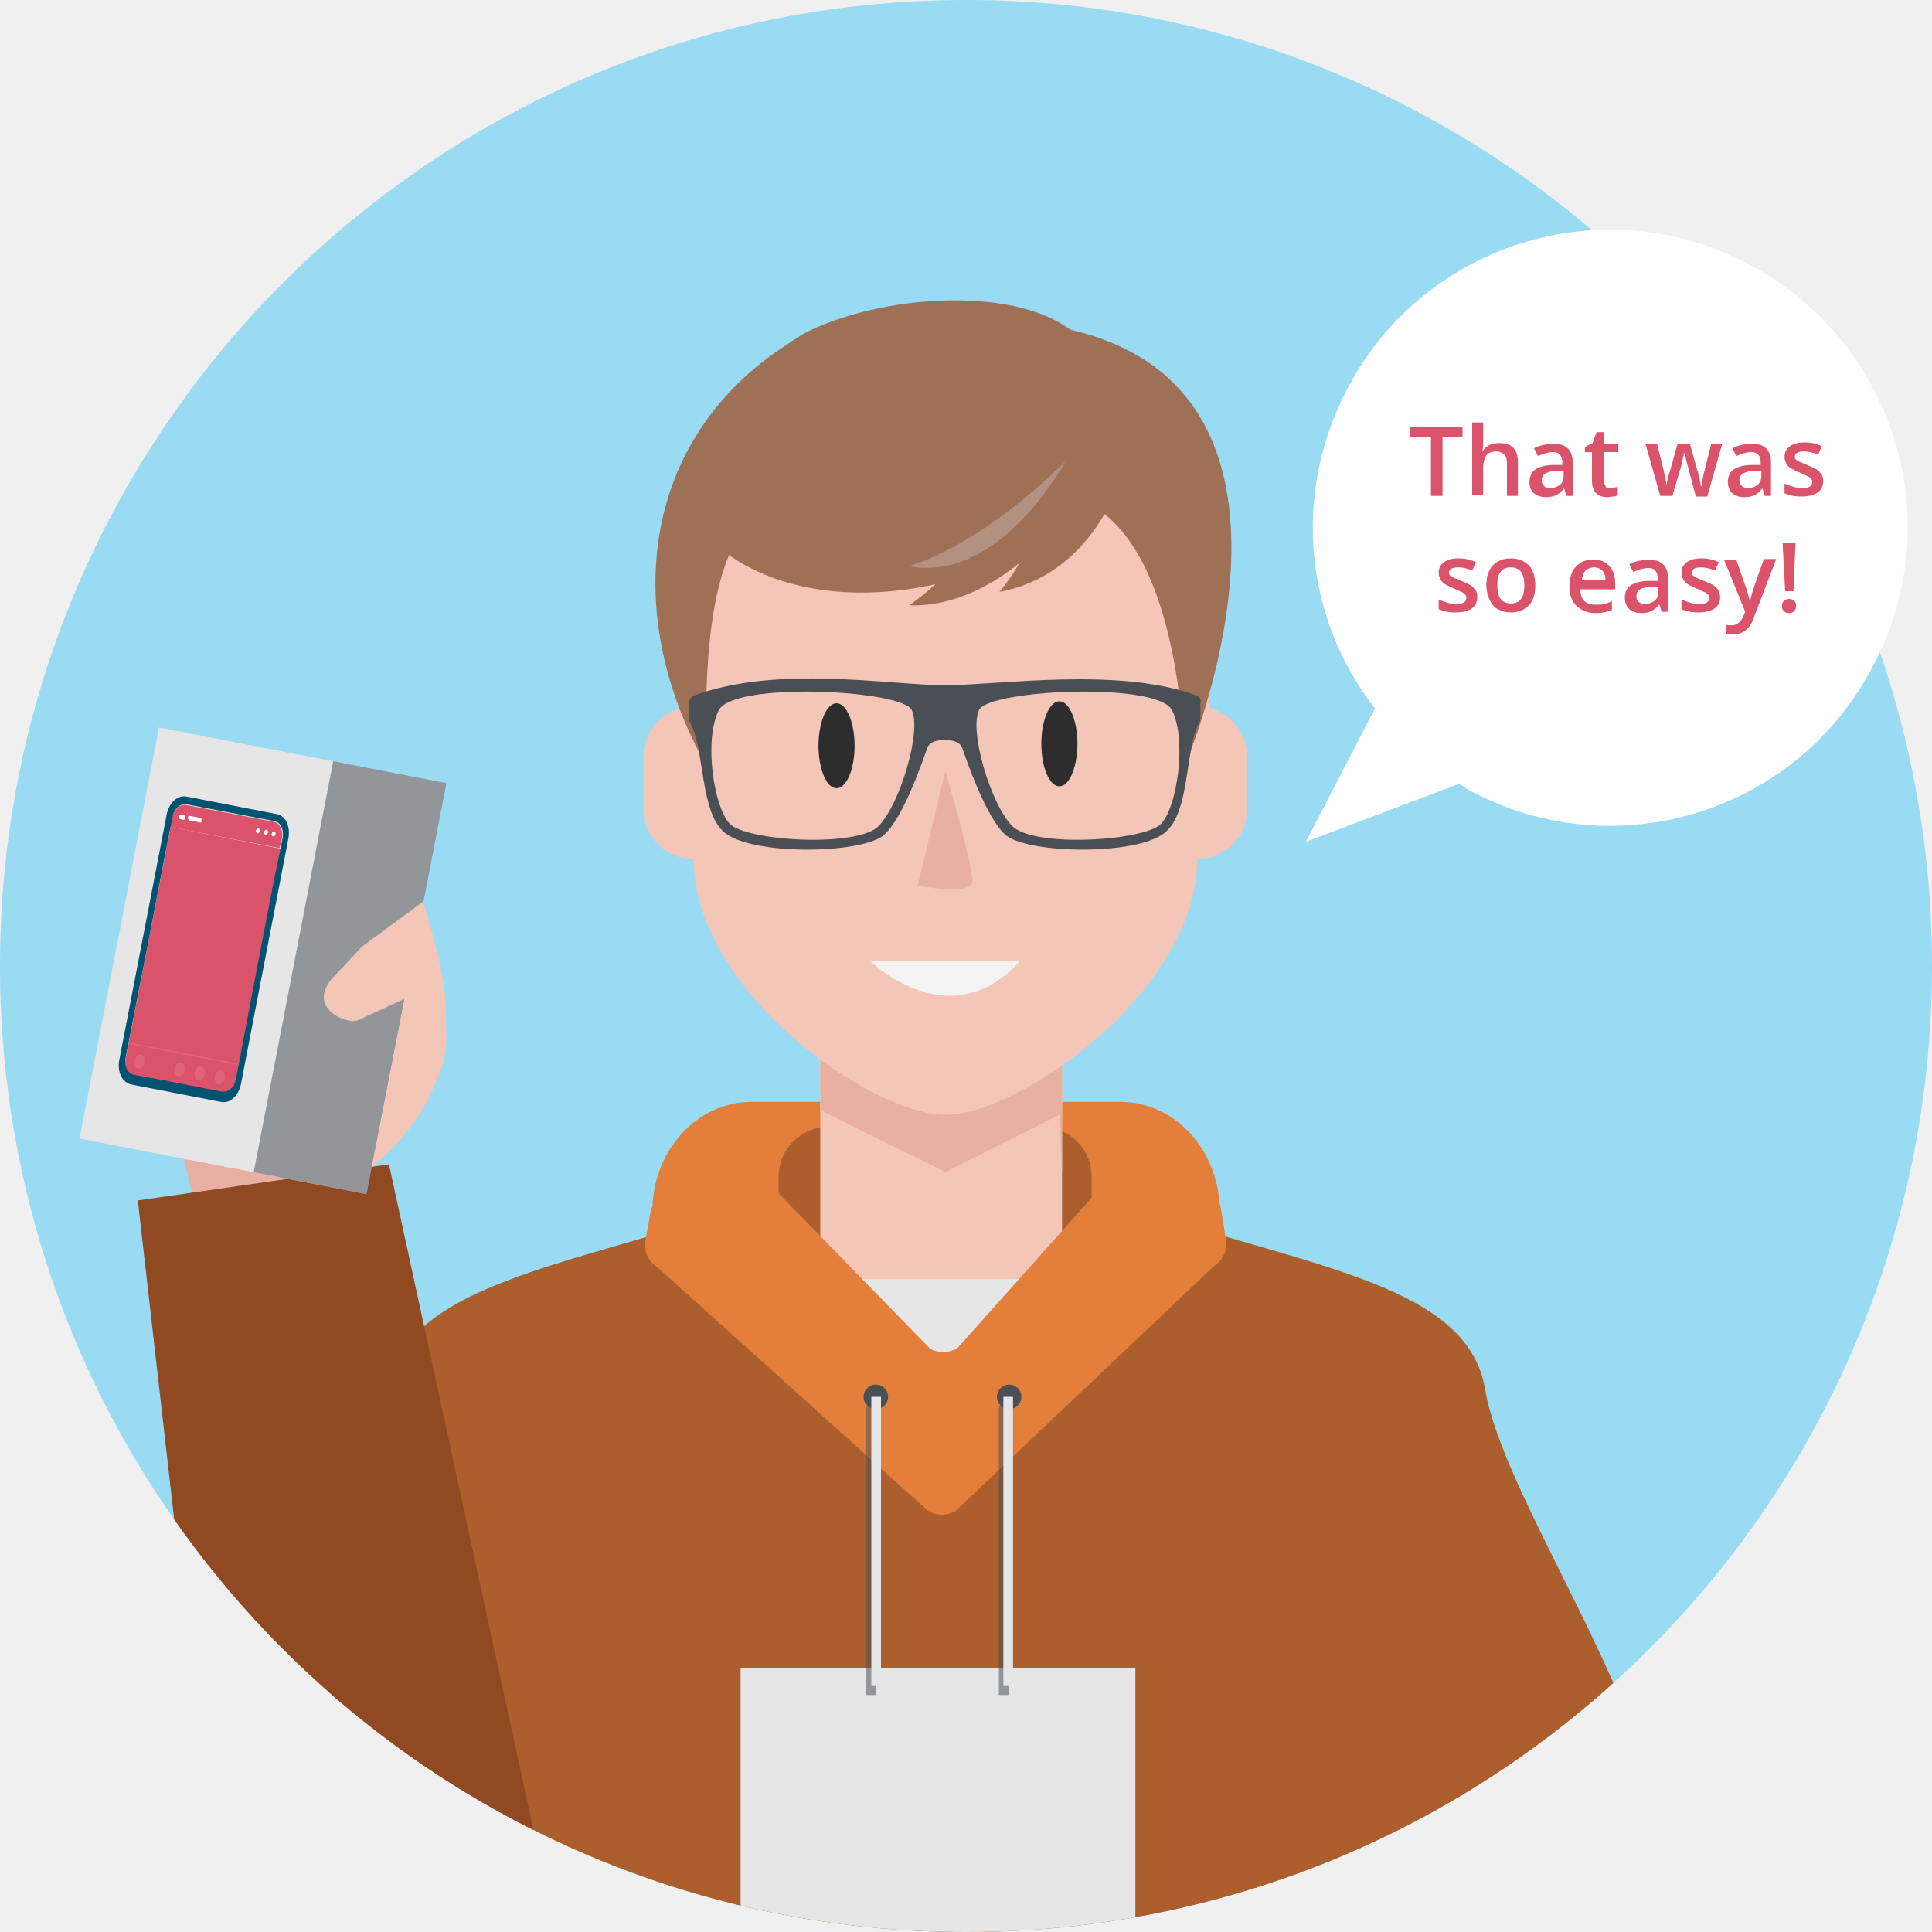
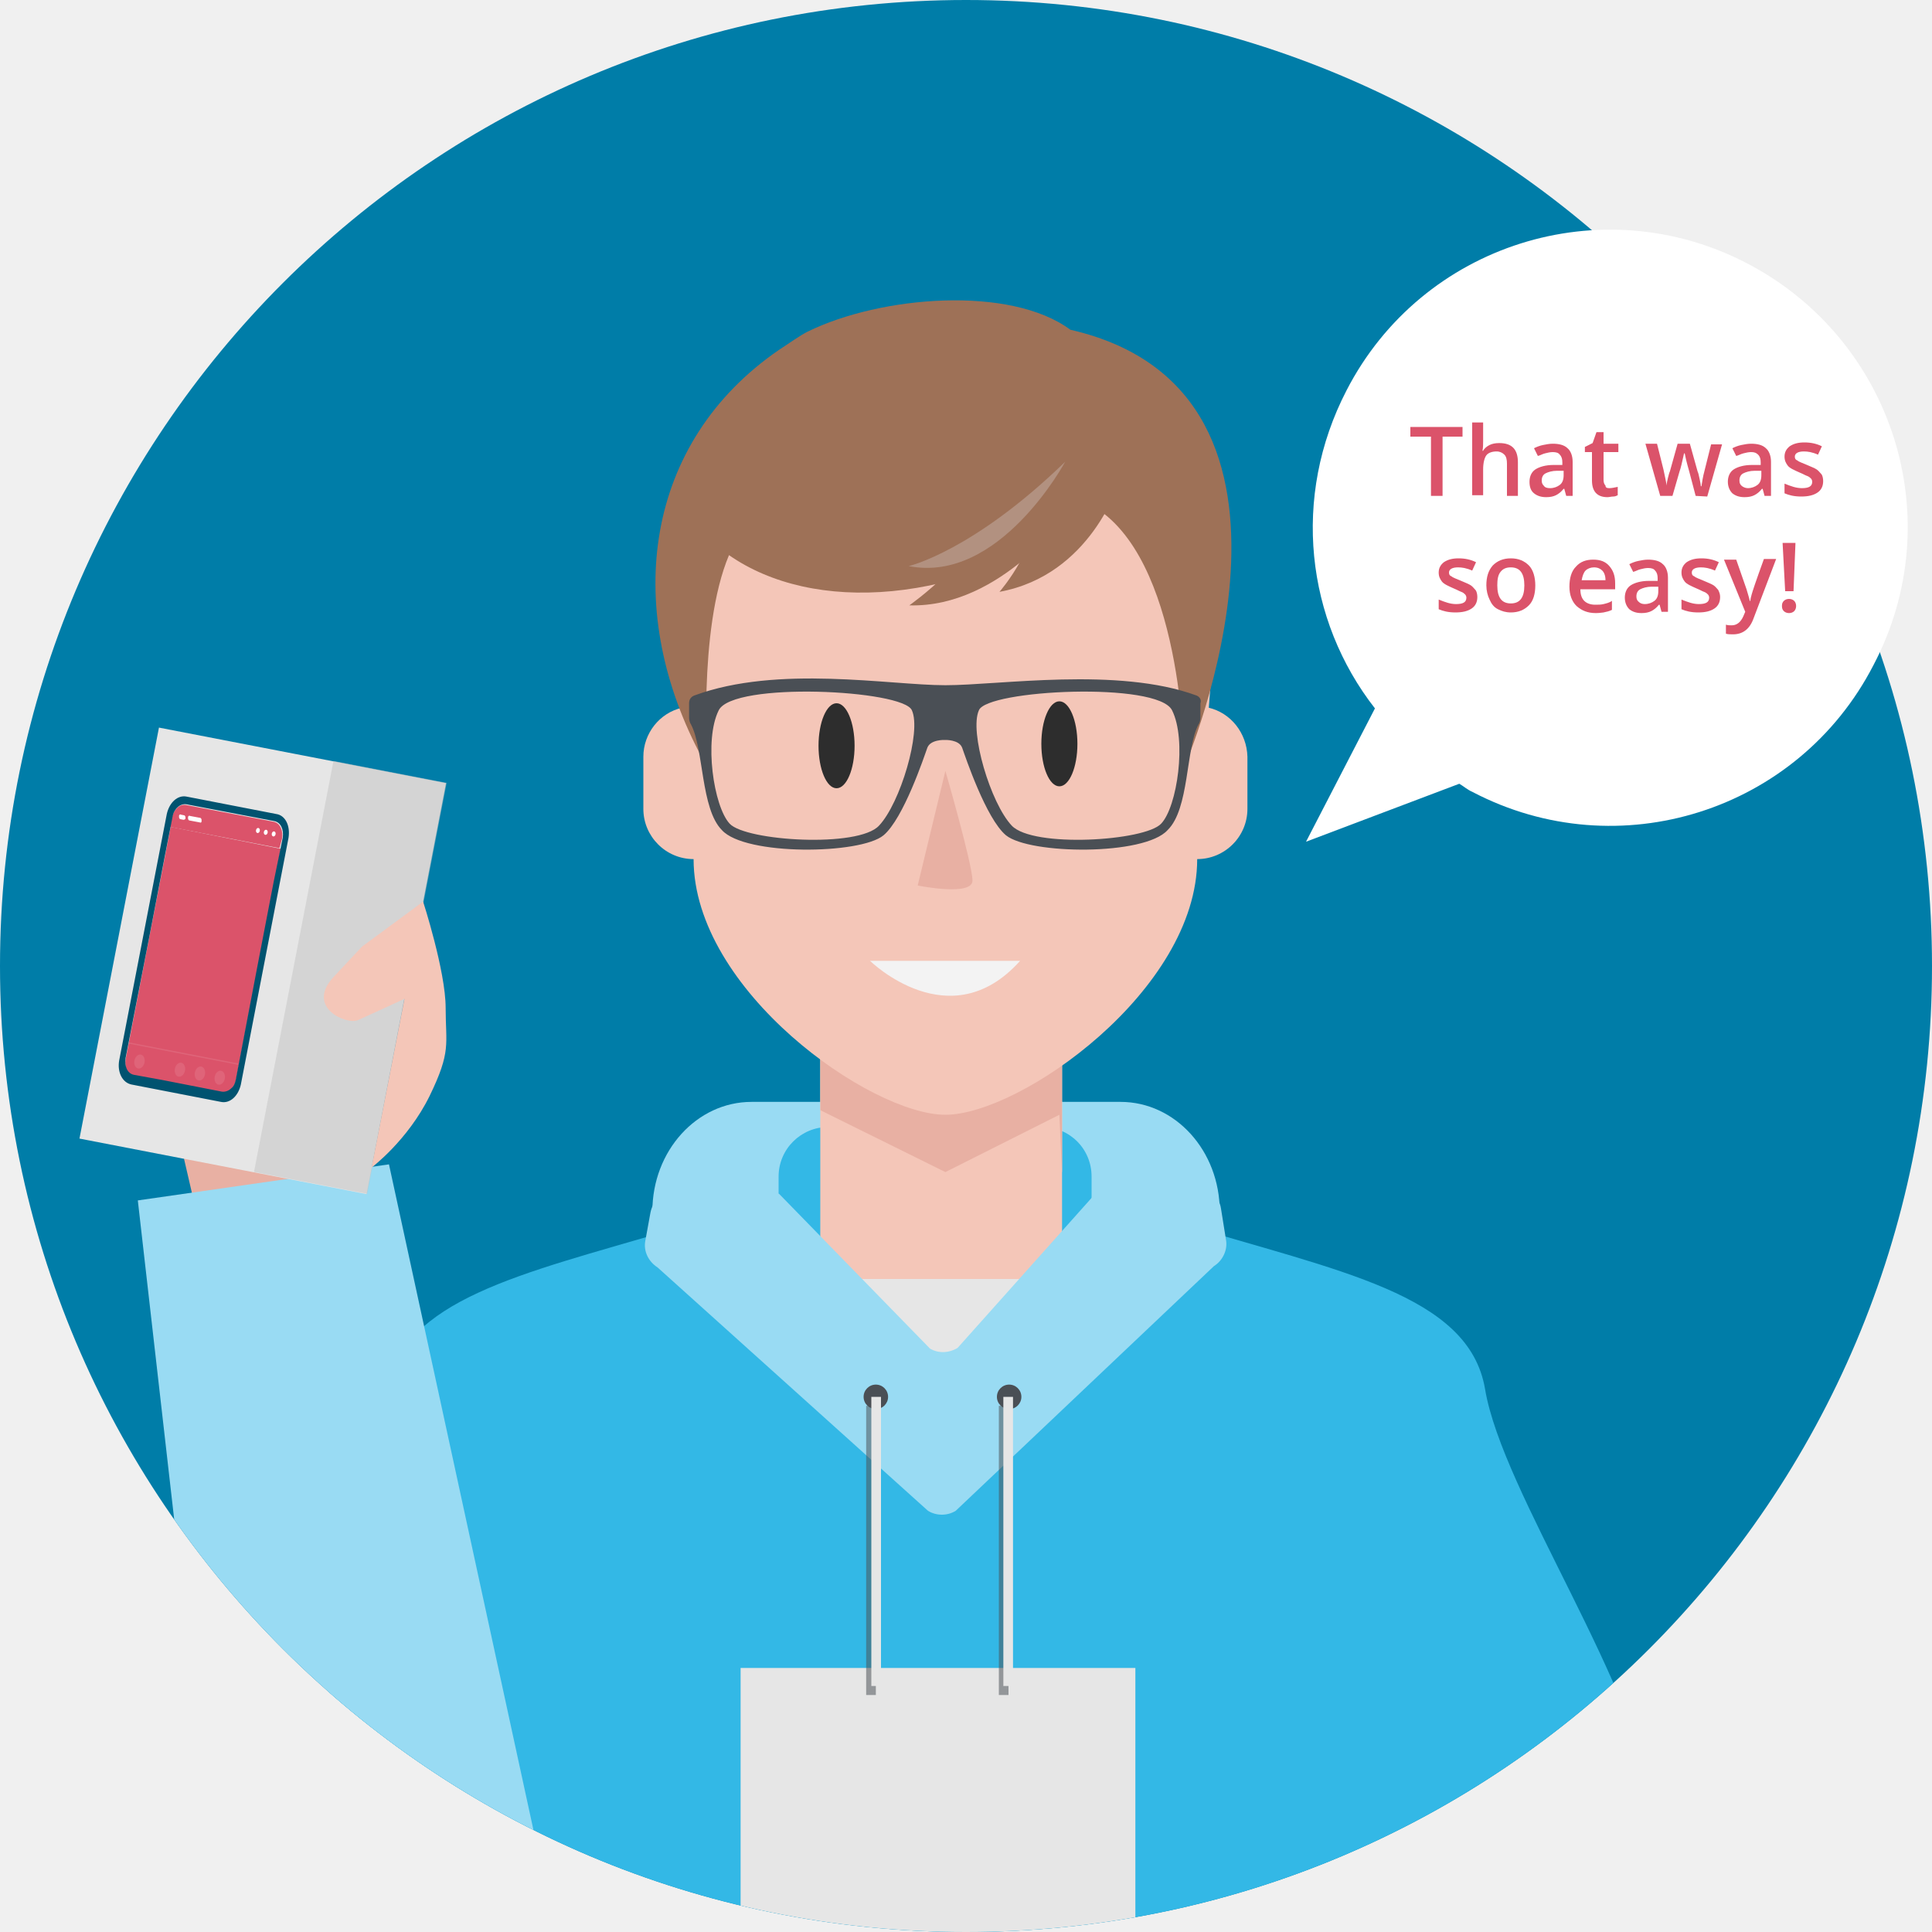
<svg xmlns="http://www.w3.org/2000/svg" xmlns:xlink="http://www.w3.org/1999/xlink" version="1.1" id="_x31__x5F_2_x5F_130_x5F_1" x="0px" y="0px" viewBox="0 0 300 300" style="enable-background:new 0 0 300 300;" xml:space="preserve">
  <style type="text/css">
- 	.st0{fill:#99DBF3;}
+ 	.st0{fill:#007DA8;}
	.st1{fill:#E8B0A3;}
- 	.st2{clip-path:url(#SVGID_00000026856329558613495170000013752756515447567294_);}
- 	.st3{fill:#E37F3B;}
- 	.st4{fill:#AC5F2C;}
+ 	.st2{clip-path:url(#SVGID_00000103945014088099668610000004549880604656603036_);}
+ 	.st3{fill:#99DBF3;}
+ 	.st4{fill:#33B8E6;}
	.st5{fill:#F4CBB8;}
	.st6{fill:#F4C6B8;}
	.st7{fill:#2D2D2D;}
	.st8{fill:#F3F3F3;}
	.st9{fill:#9E7157;}
	.st10{fill:#B29180;}
	.st11{fill:#E6E6E6;}
	.st12{fill:#4A4F55;}
- 	.st13{opacity:0.53;fill:#4A4F55;}
- 	.st14{fill:#914922;}
+ 	.st13{opacity:0.53;fill:#4A4F55;enable-background:new    ;}
+ 	.st14{opacity:0.53;fill:#C4C4C4;enable-background:new    ;}
	.st15{fill:#DB536A;}
	.st16{opacity:0.1;fill:#FFFFFF;enable-background:new    ;}
	.st17{fill:#005370;}
	.st18{fill:#FFFFFF;}
</style>
  <g id="lts_x5F_u2_x5F_s1_x5F_p2_x5F_slide1">
    <g id="circle_00000088116812259576371470000003070902784870770827_">
      <ellipse class="st0" cx="150" cy="150" rx="150" ry="150" />
    </g>
  </g>
  <polygon class="st1" points="26.6,171.4 32.5,196.9 55,190.4 59.9,166.3 " />
  <g>
-     <defs>
-       <ellipse id="SVGID_1_" cx="150" cy="150" rx="150" ry="150" />
-     </defs>
-     <clipPath id="SVGID_00000044887415485067248790000017672317851788010915_">
-       <use xlink:href="#SVGID_1_" style="overflow:visible;" />
-     </clipPath>
-     <g style="clip-path:url(#SVGID_00000044887415485067248790000017672317851788010915_);">
-       <g>
+     <g>
+       <defs>
+         <circle id="SVGID_1_" cx="150" cy="150" r="150" />
+       </defs>
+       <clipPath id="SVGID_00000029045096012727958530000013377840582763901346_">
+         <use xlink:href="#SVGID_1_" style="overflow:visible;" />
+       </clipPath>
+       <g style="clip-path:url(#SVGID_00000029045096012727958530000013377840582763901346_);">
        <g>
          <g>
-             <path class="st3" d="M193.8,221.2H97.5l3.8-33.1c0-9.4,6.9-17,15.4-17H174c8.5,0,15.4,7.6,15.4,17L193.8,221.2z" />
-             <path class="st4" d="M161.8,175h-33.2c-4.2,0-7.7,3.4-7.7,7.7V195c0,4.2,3.4,7.7,7.7,7.7h33.2c4.2,0,7.7-3.4,7.7-7.7v-12.3       C169.5,178.4,166.1,175,161.8,175z" />
            <g>
-               <rect x="127.4" y="163.6" class="st5" width="37.5" height="78.8" />
-               <polygon class="st5" points="164.9,163.7 164.9,182 164,181.7 127.4,172.4 127.4,163.7       " />
-               <rect x="127.4" y="163.6" class="st6" width="37.5" height="78.8" />
-               <polygon class="st1" points="164.9,163.7 164.9,182 164.5,173.1 146.8,182 127.4,172.4 127.4,163.7       " />
-               <path class="st6" d="M187.7,109.9l1.3-16.5c0-21.6-20.6-39.1-42.2-39.1c-21.6,0-42.2,17.5-42.2,39.1l1.3,16.5        c-3.5,0.8-6,4-6,7.6v8.1c0,4.3,3.5,7.8,7.8,7.8c0,20.4,27.5,39.7,39.1,39.7c11.6,0,39.1-19.3,39.1-39.7c4.3,0,7.8-3.5,7.8-7.8        v-8.1C193.6,113.8,191.1,110.7,187.7,109.9z" />
-               <ellipse class="st7" cx="129.9" cy="115.8" rx="2.8" ry="6.6" />
-               <ellipse class="st7" cx="164.5" cy="115.5" rx="2.8" ry="6.6" />
-               <path class="st1" d="M146.8,119.7l-4.3,17.8c0,0,8.8,1.8,8.5-0.9C150.9,133.9,146.8,119.7,146.8,119.7z" />
-               <path class="st8" d="M135.1,149.2h23.3C147.5,161.4,135.1,149.2,135.1,149.2z" />
-               <path class="st9" d="M166.2,51.2c-9.3-6.9-29.4-5.3-40.8,0.3c-1.2,0.6-3,1.9-4.4,2.8c-21,14.4-24.2,39.8-12.5,62.4        c0.8,1.6,1.4,2.4,1.4,2.4s-1.6-21.3,3.3-32.9c12.9,9,35.5,8.2,57.6-6.9c13.2,9.3,13.1,39.8,13.1,39.8S209,61,166.2,51.2z" />
-               <path class="st9" d="M173.7,75c0,0-4.3,14.3-18.5,16.9c0,0,6.8-7.8,4.8-13.4L173.7,75z" />
-               <path class="st9" d="M166,79.4c0,0-10.4,15-24.8,14.6c0,0,11.5-8.1,10.7-14L166,79.4z" />
-               <path class="st10" d="M165.4,71.7c0,0-10.2,19-24.3,16.2C141.2,87.9,151.2,85.5,165.4,71.7z" />
-             </g>
-             <path class="st4" d="M256.9,281.7c-2.2-19.6-23.6-49.8-26.3-66c-2.5-14.8-22.9-18.3-47.4-25.8c-4.9-1.5-7.2,5.4-12.3,3.5       c0,0-19.9,18.1-25,18.1c-6,0-23.1-19.5-23.1-19.5c-6.5,2.4-12.9-2.7-19-0.9c-22.8,6.7-41.3,10.7-43.7,24.7       c-2.9,16.9-8.1,35.2-9.9,54.5L76.5,300h135.3L256.9,281.7z" />
-             <rect x="127.7" y="198.6" class="st11" width="35.9" height="17.6" />
-             <path class="st3" d="M188.5,196.6l-40.1,38c-1.3,0.8-3,0.8-4.3,0l-42-37.8c-1.4-0.9-2.2-2.5-1.9-4.1l0.8-4.4       c0.4-2.1,2.2-3.5,4.3-3.3l11.2,0.1c0.6,0,4,0,4.5,0.3l23.4,24c1.3,0.8,3,0.7,4.3-0.1l20.9-23.4c0.5-0.3,1.8-0.4,2.4-0.5       l13.2-1.1c2.1-0.2,4.1,1.2,4.4,3.4l0.8,5C190.6,194.2,189.8,195.8,188.5,196.6z" />
-             <circle class="st12" cx="136" cy="216.9" r="1.9" />
-             <circle class="st12" cx="156.7" cy="216.9" r="1.9" />
-             <rect x="115" y="259" class="st11" width="61.3" height="41" />
-             <rect x="134.5" y="218.3" class="st13" width="1.5" height="44.9" />
-             <rect x="155.1" y="218.3" class="st13" width="1.5" height="44.9" />
-             <rect x="135.3" y="216.9" class="st11" width="1.5" height="44.9" />
-             <rect x="155.8" y="216.9" class="st11" width="1.5" height="44.9" />
-           </g>
-         </g>
-         <path class="st12" d="M185.8,108c-12.2-4.5-30.6-1.6-39-1.6c-8.7,0-26-3.2-39,1.6c-0.5,0.2-0.8,0.6-0.8,1.2v2.2     c0,0.4,0.1,0.8,0.3,1.1c2,3.8,1.5,13.1,4.8,16.4c3.6,4,21.5,3.8,25.1,0.8c3.1-2.6,6.3-12.2,6.8-13.6c0.5-1.3,2.7-1.2,2.7-1.2     s2.2-0.1,2.7,1.2c0.5,1.4,3.7,11,6.8,13.6c3.7,3,21.5,3.2,25.1-0.8c3.4-3.3,2.8-12.6,4.8-16.4c0.2-0.3,0.3-0.7,0.3-1.1v-2.2     C186.6,108.7,186.3,108.2,185.8,108z M136.5,128.2c-3.2,3.5-20.7,2.4-23.2-0.3c-2.5-2.7-4-13-1.7-17.6c2.2-4.5,28.7-3.2,30,0     C143.1,113.6,139.8,124.7,136.5,128.2z M180.3,127.9c-2.5,2.7-19.9,3.8-23.2,0.3s-6.6-14.6-5.1-17.9c1.2-3.2,27.8-4.5,30,0     C184.3,114.9,182.8,125.3,180.3,127.9z" />
-       </g>
-       <polygon class="st14" points="60.4,180.8 87.4,305.2 31.3,273.2 21.4,186.4   " />
-       <g>
-         <rect x="18.1" y="116.7" transform="matrix(0.9818 0.1899 -0.1899 0.9818 29.0755 -5.0321)" class="st11" width="45.4" height="65" />
-         <rect x="45.4" y="119.3" transform="matrix(0.9818 0.1899 -0.1899 0.9818 29.8164 -7.5469)" class="st13" width="17.9" height="65" />
-         <g>
-           <g>
-             <path class="st15" d="M43.8,130.2c0.2-1.2-0.3-2.4-1.3-2.6L28.9,125c-1-0.2-1.9,0.7-2.2,1.9l-0.3,1.5l17,3.3L43.8,130.2       L43.8,130.2z" />
-             <path class="st15" d="M26.5,128.4l-7,36.1c-0.2,1.2,0.3,2.4,1.3,2.6l13.6,2.6c0.5,0.1,1.1-0.1,1.5-0.5c0.3-0.4,0.6-0.8,0.7-1.3       l7-36.1L26.5,128.4z" />
-             <g>
+               <path class="st3" d="M193.8,221.2H97.5l3.8-33.1c0-9.4,6.9-17,15.4-17H174c8.5,0,15.4,7.6,15.4,17L193.8,221.2z" />
+               <path class="st4" d="M161.8,175h-33.2c-4.2,0-7.7,3.4-7.7,7.7V195c0,4.2,3.4,7.7,7.7,7.7h33.2c4.2,0,7.7-3.4,7.7-7.7v-12.3        C169.5,178.4,166.1,175,161.8,175z" />
              <g>
-                 <ellipse transform="matrix(0.1899 -0.9818 0.9818 0.1899 -144.3192 154.8331)" class="st16" cx="21.7" cy="164.9" rx="1.1" ry="0.8" />
-                 <ellipse transform="matrix(0.1899 -0.9818 0.9818 0.1899 -142.3745 158.4023)" class="st15" cx="24.8" cy="165.5" rx="1.1" ry="0.8" />
-                 <ellipse transform="matrix(0.1899 -0.9818 0.9818 0.1899 -140.4548 161.9258)" class="st16" cx="27.9" cy="166.1" rx="1.1" ry="0.8" />
-                 <ellipse transform="matrix(0.1899 -0.9818 0.9818 0.1899 -138.5351 165.4492)" class="st16" cx="31" cy="166.7" rx="1.1" ry="0.8" />
-                 <ellipse transform="matrix(0.1899 -0.9818 0.9818 0.1899 -136.5905 169.0184)" class="st16" cx="34.1" cy="167.3" rx="1.1" ry="0.8" />
+                 <rect x="127.4" y="163.6" class="st5" width="37.5" height="78.8" />
+                 <polygon class="st5" points="164.9,163.7 164.9,182 164,181.7 127.4,172.4 127.4,163.7        " />
+                 <rect x="127.4" y="163.6" class="st6" width="37.5" height="78.8" />
+                 <polygon class="st1" points="164.9,163.7 164.9,182 164.5,173.1 146.8,182 127.4,172.4 127.4,163.7        " />
+                 <path class="st6" d="M187.7,109.9l1.3-16.5c0-21.6-20.6-39.1-42.2-39.1s-42.2,17.5-42.2,39.1l1.3,16.5c-3.5,0.8-6,4-6,7.6         v8.1c0,4.3,3.5,7.8,7.8,7.8c0,20.4,27.5,39.7,39.1,39.7s39.1-19.3,39.1-39.7c4.3,0,7.8-3.5,7.8-7.8v-8.1         C193.6,113.8,191.1,110.7,187.7,109.9z" />
+                 <ellipse class="st7" cx="129.9" cy="115.8" rx="2.8" ry="6.6" />
+                 <ellipse class="st7" cx="164.5" cy="115.5" rx="2.8" ry="6.6" />
+                 <path class="st1" d="M146.8,119.7l-4.3,17.8c0,0,8.8,1.8,8.5-0.9C150.9,133.9,146.8,119.7,146.8,119.7z" />
+                 <path class="st8" d="M135.1,149.2h23.3C147.5,161.4,135.1,149.2,135.1,149.2z" />
+                 <path class="st9" d="M166.2,51.2c-9.3-6.9-29.4-5.3-40.8,0.3c-1.2,0.6-3,1.9-4.4,2.8c-21,14.4-24.2,39.8-12.5,62.4         c0.8,1.6,1.4,2.4,1.4,2.4s-1.6-21.3,3.3-32.9c12.9,9,35.5,8.2,57.6-6.9c13.2,9.3,13.1,39.8,13.1,39.8S209,61,166.2,51.2z" />
+                 <path class="st9" d="M173.7,75c0,0-4.3,14.3-18.5,16.9c0,0,6.8-7.8,4.8-13.4L173.7,75z" />
+                 <path class="st9" d="M166,79.4c0,0-10.4,15-24.8,14.6c0,0,11.5-8.1,10.7-14L166,79.4z" />
+                 <path class="st10" d="M165.4,71.7c0,0-10.2,19-24.3,16.2C141.2,87.9,151.2,85.5,165.4,71.7z" />
              </g>
-               <rect x="28.4" y="154.9" transform="matrix(0.1899 -0.9818 0.9818 0.1899 -137.5116 160.5446)" class="st16" width="0.2" height="17.3" />
-             </g>
-             <g>
-               <path class="st17" d="M42.9,126.4L29,123.7c-1.4-0.3-2.7,0.9-3.1,2.7l-7.4,38.3c-0.3,1.8,0.5,3.4,1.9,3.7l13.9,2.7        c1.4,0.3,2.7-0.9,3.1-2.7l7.4-38.3C45.1,128.2,44.3,126.6,42.9,126.4z M42.5,136.9l-2.6,13.5l-3.3,17.3        c-0.1,0.5-0.3,1-0.7,1.3c-0.4,0.4-1,0.6-1.5,0.5l-9.2-1.8l-4.4-0.8c-1-0.2-1.5-1.3-1.3-2.6l3.6-18.4l2.5-13l1.2-6.1        c0.2-1.2,1.2-2.1,2.2-1.9l13.6,2.6c1,0.2,1.5,1.3,1.3,2.6L42.5,136.9L42.5,136.9z" />
-               <path class="st18" d="M31,127.7l-1.6-0.3c-0.1,0-0.2-0.2-0.2-0.3l0-0.2c0-0.2,0.2-0.3,0.3-0.2l1.6,0.3c0.1,0,0.2,0.2,0.2,0.3        l0,0.2C31.3,127.7,31.2,127.8,31,127.7z" />
-               <path class="st18" d="M28.5,127.3l-0.5-0.1c-0.1,0-0.2-0.2-0.2-0.3l0-0.2c0-0.2,0.2-0.3,0.3-0.2l0.5,0.1        c0.1,0,0.2,0.2,0.2,0.3l0,0.2C28.8,127.2,28.6,127.3,28.5,127.3z" />
-               <ellipse transform="matrix(0.1899 -0.9818 0.9818 0.1899 -92.721 146.6301)" class="st18" cx="42.5" cy="129.5" rx="0.4" ry="0.3" />
-               <ellipse transform="matrix(0.1899 -0.9818 0.9818 0.1899 -94.2169 143.8846)" class="st18" cx="40.1" cy="129" rx="0.4" ry="0.3" />
-               <ellipse transform="matrix(0.1899 -0.9818 0.9818 0.1899 -93.4814 145.2345)" class="st18" cx="41.3" cy="129.3" rx="0.4" ry="0.3" />
+               <path class="st4" d="M256.9,281.7c-2.2-19.6-23.6-49.8-26.3-66c-2.5-14.8-22.9-18.3-47.4-25.8c-4.9-1.5-7.2,5.4-12.3,3.5        c0,0-19.9,18.1-25,18.1c-6,0-23.1-19.5-23.1-19.5c-6.5,2.4-12.9-2.7-19-0.9c-22.8,6.7-41.3,10.7-43.7,24.7        c-2.9,16.9-8.1,35.2-9.9,54.5L76.5,300h135.3L256.9,281.7z" />
+               <rect x="127.7" y="198.6" class="st11" width="35.9" height="17.6" />
+               <path class="st3" d="M188.5,196.6l-40.1,38c-1.3,0.8-3,0.8-4.3,0l-42-37.8c-1.4-0.9-2.2-2.5-1.9-4.1l0.8-4.4        c0.4-2.1,2.2-3.5,4.3-3.3l11.2,0.1c0.6,0,4,0,4.5,0.3l23.4,24c1.3,0.8,3,0.7,4.3-0.1l20.9-23.4c0.5-0.3,1.8-0.4,2.4-0.5        l13.2-1.1c2.1-0.2,4.1,1.2,4.4,3.4l0.8,5C190.6,194.2,189.8,195.8,188.5,196.6z" />
+               <circle class="st12" cx="136" cy="216.9" r="1.9" />
+               <circle class="st12" cx="156.7" cy="216.9" r="1.9" />
+               <rect x="115" y="259" class="st11" width="61.3" height="41" />
+               <rect x="134.5" y="218.3" class="st13" width="1.5" height="44.9" />
+               <rect x="155.1" y="218.3" class="st13" width="1.5" height="44.9" />
+               <rect x="135.3" y="216.9" class="st11" width="1.5" height="44.9" />
+               <rect x="155.8" y="216.9" class="st11" width="1.5" height="44.9" />
            </g>
          </g>
+           <path class="st12" d="M185.8,108c-12.2-4.5-30.6-1.6-39-1.6c-8.7,0-26-3.2-39,1.6c-0.5,0.2-0.8,0.6-0.8,1.2v2.2      c0,0.4,0.1,0.8,0.3,1.1c2,3.8,1.5,13.1,4.8,16.4c3.6,4,21.5,3.8,25.1,0.8c3.1-2.6,6.3-12.2,6.8-13.6c0.5-1.3,2.7-1.2,2.7-1.2      s2.2-0.1,2.7,1.2c0.5,1.4,3.7,11,6.8,13.6c3.7,3,21.5,3.2,25.1-0.8c3.4-3.3,2.8-12.6,4.8-16.4c0.2-0.3,0.3-0.7,0.3-1.1v-2.2      C186.6,108.7,186.3,108.2,185.8,108z M136.5,128.2c-3.2,3.5-20.7,2.4-23.2-0.3s-4-13-1.7-17.6c2.2-4.5,28.7-3.2,30,0      C143.1,113.6,139.8,124.7,136.5,128.2z M180.3,127.9c-2.5,2.7-19.9,3.8-23.2,0.3s-6.6-14.6-5.1-17.9c1.2-3.2,27.8-4.5,30,0      C184.3,114.9,182.8,125.3,180.3,127.9z" />
        </g>
-         <path class="st6" d="M56.2,147l9.5-7c0,0,3.5,10.8,3.5,16.5c0,5.7,0.9,6.7-2.5,13.7c-3.4,6.9-9,11.1-9,11.1l5.1-26.2     c0,0-5.4,2.5-7.2,3.3c-1.8,0.8-8.2-2-3.8-6.7C56.2,147,56.2,147,56.2,147z" />
+         <polygon class="st3" points="60.4,180.8 87.4,305.2 31.3,273.2 21.4,186.4    " />
+         <g>
+           <rect x="8.3" y="126.5" transform="matrix(0.1899 -0.9818 0.9818 0.1899 -113.4335 160.9246)" class="st11" width="65" height="45.4" />
+           <rect x="21.9" y="142.9" transform="matrix(0.1899 -0.9818 0.9818 0.1899 -105.0197 176.3438)" class="st14" width="65" height="17.9" />
+           <g>
+             <g>
+               <path class="st15" d="M43.8,130.2c0.2-1.2-0.3-2.4-1.3-2.6L28.9,125c-1-0.2-1.9,0.7-2.2,1.9l-0.3,1.5l17,3.3L43.8,130.2        L43.8,130.2z" />
+               <path class="st15" d="M26.5,128.4l-7,36.1c-0.2,1.2,0.3,2.4,1.3,2.6l13.6,2.6c0.5,0.1,1.1-0.1,1.5-0.5        c0.3-0.4,0.6-0.8,0.7-1.3l7-36.1L26.5,128.4z" />
+               <g>
+                 <g>
+                   <ellipse transform="matrix(0.1899 -0.9818 0.9818 0.1899 -144.2634 154.8444)" class="st16" cx="21.7" cy="164.8" rx="1.1" ry="0.8" />
+                   <ellipse transform="matrix(0.1899 -0.9818 0.9818 0.1899 -142.3618 158.4282)" class="st15" cx="24.8" cy="165.5" rx="1.1" ry="0.8" />
+                   <ellipse transform="matrix(0.1899 -0.9818 0.9818 0.1899 -140.4356 161.9504)" class="st16" cx="27.9" cy="166.1" rx="1.1" ry="0.8" />
+                   <ellipse transform="matrix(0.1899 -0.9818 0.9818 0.1899 -138.5093 165.4726)" class="st16" cx="31" cy="166.7" rx="1.1" ry="0.8" />
+                   <ellipse transform="matrix(0.1899 -0.9818 0.9818 0.1899 -136.6078 169.0562)" class="st16" cx="34.1" cy="167.3" rx="1.1" ry="0.8" />
+                 </g>
+                 <rect x="28.4" y="155" transform="matrix(0.1899 -0.9818 0.9818 0.1899 -137.5773 160.5054)" class="st16" width="0.2" height="17.3" />
+               </g>
+               <g>
+                 <path class="st17" d="M42.9,126.4L29,123.7c-1.4-0.3-2.7,0.9-3.1,2.7l-7.4,38.3c-0.3,1.8,0.5,3.4,1.9,3.7l13.9,2.7         c1.4,0.3,2.7-0.9,3.1-2.7l7.4-38.3C45.1,128.2,44.3,126.6,42.9,126.4z M42.5,136.9l-2.6,13.5l-3.3,17.3         c-0.1,0.5-0.3,1-0.7,1.3c-0.4,0.4-1,0.6-1.5,0.5l-9.2-1.8l-4.4-0.8c-1-0.2-1.5-1.3-1.3-2.6l3.6-18.4l2.5-13l1.2-6.1         c0.2-1.2,1.2-2.1,2.2-1.9l13.6,2.6c1,0.2,1.5,1.3,1.3,2.6L42.5,136.9L42.5,136.9z" />
+                 <path class="st18" d="M31,127.7l-1.6-0.3c-0.1,0-0.2-0.2-0.2-0.3v-0.2c0-0.2,0.2-0.3,0.3-0.2l1.6,0.3c0.1,0,0.2,0.2,0.2,0.3         v0.2C31.3,127.7,31.2,127.8,31,127.7z" />
+                 <path class="st18" d="M28.5,127.3l-0.5-0.1c-0.1,0-0.2-0.2-0.2-0.3v-0.2c0-0.2,0.2-0.3,0.3-0.2l0.5,0.1         c0.1,0,0.2,0.2,0.2,0.3v0.2C28.8,127.2,28.6,127.3,28.5,127.3z" />
+                 <ellipse transform="matrix(0.1899 -0.9818 0.9818 0.1899 -92.7158 146.624)" class="st18" cx="42.5" cy="129.5" rx="0.4" ry="0.3" />
+                 <ellipse transform="matrix(0.1899 -0.9818 0.9818 0.1899 -94.2192 143.8336)" class="st18" cx="40.1" cy="129" rx="0.4" ry="0.3" />
+                 <ellipse transform="matrix(0.1899 -0.9818 0.9818 0.1899 -93.4247 145.254)" class="st18" cx="41.3" cy="129.2" rx="0.4" ry="0.3" />
+               </g>
+             </g>
+           </g>
+           <path class="st6" d="M56.2,147l9.5-7c0,0,3.5,10.8,3.5,16.5s0.9,6.7-2.5,13.7c-3.4,6.9-9,11.1-9,11.1l5.1-26.2      c0,0-5.4,2.5-7.2,3.3s-8.2-2-3.8-6.7C56.2,147,56.2,147,56.2,147z" />
+         </g>
      </g>
    </g>
  </g>
  <g>
    <g>
      <path id="_x5F_2_00000101100620324279000210000005947194551596132526_" class="st18" d="M271.3,40.9c-22.6-11.8-50.5-3-62.2,19.7    c-8.6,16.6-6.3,35.7,4.4,49.4l-10.7,20.7l23.8-9c0.7,0.4,1.2,0.9,2.1,1.3c22.6,11.8,50.5,3,62.2-19.7    C302.9,80.5,293.9,52.7,271.3,40.9z" />
    </g>
    <g>
-       <path class="st15" d="M224,77h-1.8v-9.2h-3.2v-1.5h8.1v1.5H224V77z" />
-       <path class="st15" d="M235.8,77H234v-5c0-0.6-0.1-1.1-0.4-1.4s-0.7-0.5-1.2-0.5c-0.7,0-1.3,0.2-1.6,0.6c-0.3,0.4-0.5,1.2-0.5,2.2    v4h-1.7V65.6h1.7v2.9c0,0.5,0,1-0.1,1.5h0.1c0.2-0.4,0.6-0.7,1-0.9c0.4-0.2,0.9-0.3,1.5-0.3c2,0,2.9,1,2.9,3V77z" />
-       <path class="st15" d="M243.2,77l-0.3-1.1h-0.1c-0.4,0.5-0.8,0.8-1.2,1c-0.4,0.2-0.9,0.3-1.5,0.3c-0.8,0-1.4-0.2-1.9-0.6    s-0.7-1-0.7-1.8c0-0.8,0.3-1.5,0.9-1.9s1.6-0.7,2.8-0.7l1.4,0v-0.4c0-0.5-0.1-0.9-0.4-1.2c-0.2-0.3-0.6-0.4-1.1-0.4    c-0.4,0-0.8,0.1-1.2,0.2c-0.4,0.1-0.7,0.3-1.1,0.4l-0.6-1.2c0.4-0.2,0.9-0.4,1.4-0.5c0.5-0.1,1-0.2,1.5-0.2c1,0,1.8,0.2,2.3,0.7    c0.5,0.4,0.8,1.2,0.8,2.1V77H243.2z M240.7,75.8c0.6,0,1.1-0.2,1.5-0.5s0.6-0.8,0.6-1.5v-0.7l-1,0c-0.8,0-1.4,0.2-1.8,0.4    c-0.4,0.2-0.6,0.6-0.6,1.1c0,0.4,0.1,0.6,0.3,0.8C239.9,75.7,240.2,75.8,240.7,75.8z" />
-       <path class="st15" d="M249.9,75.8c0.4,0,0.8-0.1,1.3-0.2v1.3c-0.2,0.1-0.4,0.2-0.7,0.2s-0.6,0.1-0.9,0.1c-1.6,0-2.4-0.9-2.4-2.6    v-4.4h-1.1v-0.8l1.2-0.6l0.6-1.7h1.1v1.8h2.3v1.3h-2.3v4.3c0,0.4,0.1,0.7,0.3,0.9C249.3,75.7,249.5,75.8,249.9,75.8z" />
-       <path class="st15" d="M263.3,77l-1-3.8c-0.1-0.4-0.4-1.3-0.7-2.8h-0.1c-0.3,1.3-0.5,2.3-0.7,2.8l-1.1,3.8h-1.9l-2.3-8.1h1.8l1,4    c0.2,1,0.4,1.8,0.5,2.5h0c0-0.4,0.1-0.8,0.2-1.2s0.2-0.8,0.3-1l1.2-4.3h1.9l1.2,4.3c0.1,0.2,0.2,0.6,0.3,1.1s0.2,0.9,0.2,1.2h0.1    c0.1-0.6,0.2-1.4,0.5-2.5l1-4h1.7l-2.3,8.1H263.3z" />
-       <path class="st15" d="M274,77l-0.3-1.1h-0.1c-0.4,0.5-0.8,0.8-1.2,1c-0.4,0.2-0.9,0.3-1.5,0.3c-0.8,0-1.4-0.2-1.9-0.6    c-0.4-0.4-0.7-1-0.7-1.8c0-0.8,0.3-1.5,0.9-1.9s1.6-0.7,2.8-0.7l1.4,0v-0.4c0-0.5-0.1-0.9-0.4-1.2s-0.6-0.4-1.1-0.4    c-0.4,0-0.8,0.1-1.2,0.2c-0.4,0.1-0.7,0.3-1.1,0.4l-0.6-1.2c0.4-0.2,0.9-0.4,1.4-0.5c0.5-0.1,1-0.2,1.5-0.2c1,0,1.8,0.2,2.3,0.7    c0.5,0.4,0.8,1.2,0.8,2.1V77H274z M271.4,75.8c0.6,0,1.1-0.2,1.5-0.5s0.6-0.8,0.6-1.5v-0.7l-1,0c-0.8,0-1.4,0.2-1.8,0.4    c-0.4,0.2-0.6,0.6-0.6,1.1c0,0.4,0.1,0.6,0.3,0.8S271,75.8,271.4,75.8z" />
-       <path class="st15" d="M283.1,74.7c0,0.8-0.3,1.4-0.9,1.8c-0.6,0.4-1.4,0.6-2.5,0.6c-1.1,0-1.9-0.2-2.6-0.5v-1.5    c1,0.4,1.8,0.7,2.7,0.7c1.1,0,1.6-0.3,1.6-1c0-0.2-0.1-0.4-0.2-0.5c-0.1-0.1-0.3-0.3-0.6-0.4c-0.3-0.1-0.6-0.3-1.1-0.5    c-0.9-0.4-1.6-0.7-1.9-1.1c-0.3-0.4-0.5-0.8-0.5-1.4c0-0.7,0.3-1.2,0.8-1.6c0.6-0.4,1.3-0.6,2.3-0.6c1,0,1.9,0.2,2.7,0.6l-0.6,1.3    c-0.9-0.4-1.6-0.5-2.2-0.5c-0.9,0-1.4,0.3-1.4,0.8c0,0.3,0.1,0.5,0.4,0.6c0.2,0.2,0.8,0.4,1.5,0.7c0.7,0.3,1.2,0.5,1.5,0.7    c0.3,0.2,0.5,0.5,0.7,0.7S283.1,74.3,283.1,74.7z" />
-       <path class="st15" d="M229.4,92.7c0,0.8-0.3,1.4-0.9,1.8c-0.6,0.4-1.4,0.6-2.5,0.6c-1.1,0-1.9-0.2-2.6-0.5v-1.5    c1,0.4,1.8,0.7,2.7,0.7c1.1,0,1.6-0.3,1.6-1c0-0.2-0.1-0.4-0.2-0.5c-0.1-0.1-0.3-0.3-0.6-0.4s-0.6-0.3-1.1-0.5    c-0.9-0.4-1.6-0.7-1.9-1.1c-0.3-0.4-0.5-0.8-0.5-1.4c0-0.7,0.3-1.2,0.8-1.6c0.6-0.4,1.3-0.6,2.3-0.6c1,0,1.9,0.2,2.7,0.6l-0.6,1.3    c-0.9-0.4-1.6-0.5-2.2-0.5c-0.9,0-1.4,0.3-1.4,0.8c0,0.3,0.1,0.5,0.4,0.6c0.2,0.2,0.8,0.4,1.5,0.7c0.7,0.3,1.2,0.5,1.5,0.7    s0.5,0.5,0.7,0.7S229.4,92.3,229.4,92.7z" />
-       <path class="st15" d="M238.4,90.9c0,1.3-0.3,2.4-1,3.1s-1.6,1.1-2.8,1.1c-0.8,0-1.4-0.2-2-0.5c-0.6-0.3-1-0.8-1.3-1.5    c-0.3-0.6-0.5-1.4-0.5-2.2c0-1.3,0.3-2.3,1-3.1c0.7-0.7,1.6-1.1,2.8-1.1c1.2,0,2.1,0.4,2.8,1.1S238.4,89.7,238.4,90.9z     M232.5,90.9c0,1.9,0.7,2.8,2.1,2.8c1.4,0,2.1-0.9,2.1-2.8c0-1.9-0.7-2.8-2.1-2.8c-0.7,0-1.2,0.2-1.6,0.7S232.5,90,232.5,90.9z" />
-       <path class="st15" d="M247.8,95.2c-1.3,0-2.2-0.4-3-1.1c-0.7-0.7-1.1-1.7-1.1-3c0-1.3,0.3-2.4,1-3.1c0.7-0.8,1.6-1.1,2.7-1.1    c1.1,0,1.9,0.3,2.5,1s0.9,1.5,0.9,2.7v0.9h-5.4c0,0.8,0.2,1.4,0.6,1.8c0.4,0.4,1,0.6,1.7,0.6c0.5,0,0.9,0,1.3-0.1    c0.4-0.1,0.9-0.2,1.3-0.5v1.4c-0.4,0.2-0.8,0.3-1.3,0.4C248.9,95.1,248.4,95.2,247.8,95.2z M247.5,88.1c-0.5,0-1,0.2-1.3,0.5    s-0.5,0.9-0.6,1.5h3.7c0-0.7-0.2-1.2-0.5-1.5S248.1,88.1,247.5,88.1z" />
-       <path class="st15" d="M258,95l-0.3-1.1h-0.1c-0.4,0.5-0.8,0.8-1.2,1c-0.4,0.2-0.9,0.3-1.5,0.3c-0.8,0-1.4-0.2-1.9-0.6    c-0.4-0.4-0.7-1-0.7-1.8c0-0.8,0.3-1.5,0.9-1.9c0.6-0.4,1.6-0.7,2.8-0.7l1.4,0v-0.4c0-0.5-0.1-0.9-0.4-1.2    c-0.2-0.3-0.6-0.4-1.1-0.4c-0.4,0-0.8,0.1-1.2,0.2s-0.7,0.3-1.1,0.4l-0.6-1.2c0.4-0.2,0.9-0.4,1.4-0.5c0.5-0.1,1-0.2,1.5-0.2    c1,0,1.8,0.2,2.3,0.7c0.5,0.4,0.8,1.2,0.8,2.1V95H258z M255.4,93.8c0.6,0,1.1-0.2,1.5-0.5s0.6-0.8,0.6-1.5v-0.7l-1,0    c-0.8,0-1.4,0.2-1.8,0.4c-0.4,0.2-0.6,0.6-0.6,1.1c0,0.4,0.1,0.6,0.3,0.8C254.7,93.7,255,93.8,255.4,93.8z" />
-       <path class="st15" d="M267.1,92.7c0,0.8-0.3,1.4-0.9,1.8c-0.6,0.4-1.4,0.6-2.5,0.6c-1.1,0-1.9-0.2-2.6-0.5v-1.5    c1,0.4,1.8,0.7,2.7,0.7c1.1,0,1.6-0.3,1.6-1c0-0.2-0.1-0.4-0.2-0.5c-0.1-0.1-0.3-0.3-0.6-0.4c-0.3-0.1-0.6-0.3-1.1-0.5    c-0.9-0.4-1.6-0.7-1.9-1.1c-0.3-0.4-0.5-0.8-0.5-1.4c0-0.7,0.3-1.2,0.8-1.6c0.6-0.4,1.3-0.6,2.3-0.6c1,0,1.9,0.2,2.7,0.6l-0.6,1.3    c-0.9-0.4-1.6-0.5-2.2-0.5c-0.9,0-1.4,0.3-1.4,0.8c0,0.3,0.1,0.5,0.4,0.6c0.2,0.2,0.8,0.4,1.5,0.7c0.7,0.3,1.2,0.5,1.5,0.7    s0.5,0.5,0.7,0.7C267,92,267.1,92.3,267.1,92.7z" />
-       <path class="st15" d="M267.7,86.9h1.9l1.6,4.6c0.2,0.7,0.4,1.3,0.5,1.8h0.1c0-0.3,0.1-0.6,0.2-1s0.7-2.2,1.9-5.5h1.9l-3.5,9.2    c-0.6,1.7-1.7,2.5-3.2,2.5c-0.4,0-0.8,0-1.1-0.1v-1.4c0.3,0.1,0.6,0.1,0.9,0.1c0.8,0,1.4-0.5,1.8-1.4L271,95L267.7,86.9z" />
-       <path class="st15" d="M276.7,94.1c0-0.4,0.1-0.6,0.3-0.8c0.2-0.2,0.5-0.3,0.8-0.3c0.3,0,0.6,0.1,0.8,0.3c0.2,0.2,0.3,0.5,0.3,0.8    s-0.1,0.6-0.3,0.8c-0.2,0.2-0.5,0.3-0.8,0.3c-0.3,0-0.6-0.1-0.8-0.3S276.7,94.5,276.7,94.1z M278.5,91.8h-1.3l-0.4-7.5h2    L278.5,91.8z" />
+       <path class="st15" d="M224,77h-1.8v-9.2H219v-1.5h8.1v1.5H224V77z" />
+       <path class="st15" d="M235.8,77H234v-5c0-0.6-0.1-1.1-0.4-1.4s-0.7-0.5-1.2-0.5c-0.7,0-1.3,0.2-1.6,0.6s-0.5,1.2-0.5,2.2v4h-1.7    V65.6h1.7v2.9c0,0.5,0,1-0.1,1.5h0.1c0.2-0.4,0.6-0.7,1-0.9c0.4-0.2,0.9-0.3,1.5-0.3c2,0,2.9,1,2.9,3V77H235.8z" />
+       <path class="st15" d="M243.2,77l-0.3-1.1h-0.1c-0.4,0.5-0.8,0.8-1.2,1s-0.9,0.3-1.5,0.3c-0.8,0-1.4-0.2-1.9-0.6s-0.7-1-0.7-1.8    s0.3-1.5,0.9-1.9s1.6-0.7,2.8-0.7h1.4v-0.4c0-0.5-0.1-0.9-0.4-1.2c-0.2-0.3-0.6-0.4-1.1-0.4c-0.4,0-0.8,0.1-1.2,0.2    s-0.7,0.3-1.1,0.4l-0.6-1.2c0.4-0.2,0.9-0.4,1.4-0.5s1-0.2,1.5-0.2c1,0,1.8,0.2,2.3,0.7c0.5,0.4,0.8,1.2,0.8,2.1V77H243.2z     M240.7,75.8c0.6,0,1.1-0.2,1.5-0.5s0.6-0.8,0.6-1.5v-0.7h-1c-0.8,0-1.4,0.2-1.8,0.4c-0.4,0.2-0.6,0.6-0.6,1.1    c0,0.4,0.1,0.6,0.3,0.8C239.9,75.7,240.2,75.8,240.7,75.8z" />
+       <path class="st15" d="M249.9,75.8c0.4,0,0.8-0.1,1.3-0.2v1.3c-0.2,0.1-0.4,0.2-0.7,0.2s-0.6,0.1-0.9,0.1c-1.6,0-2.4-0.9-2.4-2.6    v-4.4h-1.1v-0.8l1.2-0.6l0.6-1.7h1.1v1.8h2.3v1.3H249v4.3c0,0.4,0.1,0.7,0.3,0.9C249.3,75.7,249.5,75.8,249.9,75.8z" />
+       <path class="st15" d="M263.3,77l-1-3.8c-0.1-0.4-0.4-1.3-0.7-2.8h-0.1c-0.3,1.3-0.5,2.3-0.7,2.8l-1.1,3.8h-1.9l-2.3-8.1h1.8l1,4    c0.2,1,0.4,1.8,0.5,2.5l0,0c0-0.4,0.1-0.8,0.2-1.2s0.2-0.8,0.3-1l1.2-4.3h1.9l1.2,4.3c0.1,0.2,0.2,0.6,0.3,1.1s0.2,0.9,0.2,1.2    h0.1c0.1-0.6,0.2-1.4,0.5-2.5l1-4h1.7l-2.3,8.1L263.3,77L263.3,77z" />
+       <path class="st15" d="M274,77l-0.3-1.1h-0.1c-0.4,0.5-0.8,0.8-1.2,1c-0.4,0.2-0.9,0.3-1.5,0.3c-0.8,0-1.4-0.2-1.9-0.6    c-0.4-0.4-0.7-1-0.7-1.8s0.3-1.5,0.9-1.9s1.6-0.7,2.8-0.7h1.4v-0.4c0-0.5-0.1-0.9-0.4-1.2s-0.6-0.4-1.1-0.4    c-0.4,0-0.8,0.1-1.2,0.2c-0.4,0.1-0.7,0.3-1.1,0.4l-0.6-1.2c0.4-0.2,0.9-0.4,1.4-0.5s1-0.2,1.5-0.2c1,0,1.8,0.2,2.3,0.7    c0.5,0.4,0.8,1.2,0.8,2.1V77H274z M271.4,75.8c0.6,0,1.1-0.2,1.5-0.5s0.6-0.8,0.6-1.5v-0.7h-1c-0.8,0-1.4,0.2-1.8,0.4    c-0.4,0.2-0.6,0.6-0.6,1.1c0,0.4,0.1,0.6,0.3,0.8S271,75.8,271.4,75.8z" />
+       <path class="st15" d="M283.1,74.7c0,0.8-0.3,1.4-0.9,1.8s-1.4,0.6-2.5,0.6s-1.9-0.2-2.6-0.5v-1.5c1,0.4,1.8,0.7,2.7,0.7    c1.1,0,1.6-0.3,1.6-1c0-0.2-0.1-0.4-0.2-0.5s-0.3-0.3-0.6-0.4c-0.3-0.1-0.6-0.3-1.1-0.5c-0.9-0.4-1.6-0.7-1.9-1.1    s-0.5-0.8-0.5-1.4c0-0.7,0.3-1.2,0.8-1.6c0.6-0.4,1.3-0.6,2.3-0.6s1.9,0.2,2.7,0.6l-0.6,1.3c-0.9-0.4-1.6-0.5-2.2-0.5    c-0.9,0-1.4,0.3-1.4,0.8c0,0.3,0.1,0.5,0.4,0.6c0.2,0.2,0.8,0.4,1.5,0.7c0.7,0.3,1.2,0.5,1.5,0.7s0.5,0.5,0.7,0.7    S283.1,74.3,283.1,74.7z" />
+       <path class="st15" d="M229.4,92.7c0,0.8-0.3,1.4-0.9,1.8c-0.6,0.4-1.4,0.6-2.5,0.6s-1.9-0.2-2.6-0.5v-1.5c1,0.4,1.8,0.7,2.7,0.7    c1.1,0,1.6-0.3,1.6-1c0-0.2-0.1-0.4-0.2-0.5c-0.1-0.1-0.3-0.3-0.6-0.4s-0.6-0.3-1.1-0.5c-0.9-0.4-1.6-0.7-1.9-1.1    c-0.3-0.4-0.5-0.8-0.5-1.4c0-0.7,0.3-1.2,0.8-1.6c0.6-0.4,1.3-0.6,2.3-0.6s1.9,0.2,2.7,0.6l-0.6,1.3c-0.9-0.4-1.6-0.5-2.2-0.5    c-0.9,0-1.4,0.3-1.4,0.8c0,0.3,0.1,0.5,0.4,0.6c0.2,0.2,0.8,0.4,1.5,0.7c0.7,0.3,1.2,0.5,1.5,0.7s0.5,0.5,0.7,0.7    S229.4,92.3,229.4,92.7z" />
+       <path class="st15" d="M238.4,90.9c0,1.3-0.3,2.4-1,3.1s-1.6,1.1-2.8,1.1c-0.8,0-1.4-0.2-2-0.5s-1-0.8-1.3-1.5    c-0.3-0.6-0.5-1.4-0.5-2.2c0-1.3,0.3-2.3,1-3.1c0.7-0.7,1.6-1.1,2.8-1.1s2.1,0.4,2.8,1.1S238.4,89.7,238.4,90.9z M232.5,90.9    c0,1.9,0.7,2.8,2.1,2.8c1.4,0,2.1-0.9,2.1-2.8s-0.7-2.8-2.1-2.8c-0.7,0-1.2,0.2-1.6,0.7S232.5,90,232.5,90.9z" />
+       <path class="st15" d="M247.8,95.2c-1.3,0-2.2-0.4-3-1.1c-0.7-0.7-1.1-1.7-1.1-3s0.3-2.4,1-3.1c0.7-0.8,1.6-1.1,2.7-1.1    c1.1,0,1.9,0.3,2.5,1s0.9,1.5,0.9,2.7v0.9h-5.4c0,0.8,0.2,1.4,0.6,1.8c0.4,0.4,1,0.6,1.7,0.6c0.5,0,0.9,0,1.3-0.1    c0.4-0.1,0.9-0.2,1.3-0.5v1.4c-0.4,0.2-0.8,0.3-1.3,0.4C248.9,95.1,248.4,95.2,247.8,95.2z M247.5,88.1c-0.5,0-1,0.2-1.3,0.5    s-0.5,0.9-0.6,1.5h3.7c0-0.7-0.2-1.2-0.5-1.5S248.1,88.1,247.5,88.1z" />
+       <path class="st15" d="M258,95l-0.3-1.1h-0.1c-0.4,0.5-0.8,0.8-1.2,1c-0.4,0.2-0.9,0.3-1.5,0.3c-0.8,0-1.4-0.2-1.9-0.6    c-0.4-0.4-0.7-1-0.7-1.8s0.3-1.5,0.9-1.9c0.6-0.4,1.6-0.7,2.8-0.7h1.4v-0.4c0-0.5-0.1-0.9-0.4-1.2c-0.2-0.3-0.6-0.4-1.1-0.4    c-0.4,0-0.8,0.1-1.2,0.2s-0.7,0.3-1.1,0.4l-0.6-1.2c0.4-0.2,0.9-0.4,1.4-0.5s1-0.2,1.5-0.2c1,0,1.8,0.2,2.3,0.7    c0.5,0.4,0.8,1.2,0.8,2.1V95H258z M255.4,93.8c0.6,0,1.1-0.2,1.5-0.5s0.6-0.8,0.6-1.5v-0.7h-1c-0.8,0-1.4,0.2-1.8,0.4    c-0.4,0.2-0.6,0.6-0.6,1.1c0,0.4,0.1,0.6,0.3,0.8C254.7,93.7,255,93.8,255.4,93.8z" />
+       <path class="st15" d="M267.1,92.7c0,0.8-0.3,1.4-0.9,1.8s-1.4,0.6-2.5,0.6s-1.9-0.2-2.6-0.5v-1.5c1,0.4,1.8,0.7,2.7,0.7    c1.1,0,1.6-0.3,1.6-1c0-0.2-0.1-0.4-0.2-0.5s-0.3-0.3-0.6-0.4c-0.3-0.1-0.6-0.3-1.1-0.5c-0.9-0.4-1.6-0.7-1.9-1.1    s-0.5-0.8-0.5-1.4c0-0.7,0.3-1.2,0.8-1.6c0.6-0.4,1.3-0.6,2.3-0.6s1.9,0.2,2.7,0.6l-0.6,1.3c-0.9-0.4-1.6-0.5-2.2-0.5    c-0.9,0-1.4,0.3-1.4,0.8c0,0.3,0.1,0.5,0.4,0.6c0.2,0.2,0.8,0.4,1.5,0.7c0.7,0.3,1.2,0.5,1.5,0.7s0.5,0.5,0.7,0.7    C267,92,267.1,92.3,267.1,92.7z" />
+       <path class="st15" d="M267.7,86.9h1.9l1.6,4.6c0.2,0.7,0.4,1.3,0.5,1.8h0.1c0-0.3,0.1-0.6,0.2-1s0.7-2.2,1.9-5.5h1.9l-3.5,9.2    c-0.6,1.7-1.7,2.5-3.2,2.5c-0.4,0-0.8,0-1.1-0.1V97c0.3,0.1,0.6,0.1,0.9,0.1c0.8,0,1.4-0.5,1.8-1.4L271,95L267.7,86.9z" />
+       <path class="st15" d="M276.7,94.1c0-0.4,0.1-0.6,0.3-0.8c0.2-0.2,0.5-0.3,0.8-0.3s0.6,0.1,0.8,0.3c0.2,0.2,0.3,0.5,0.3,0.8    s-0.1,0.6-0.3,0.8c-0.2,0.2-0.5,0.3-0.8,0.3s-0.6-0.1-0.8-0.3S276.7,94.5,276.7,94.1z M278.5,91.8h-1.3l-0.4-7.5h2L278.5,91.8z" />
    </g>
  </g>
</svg>
